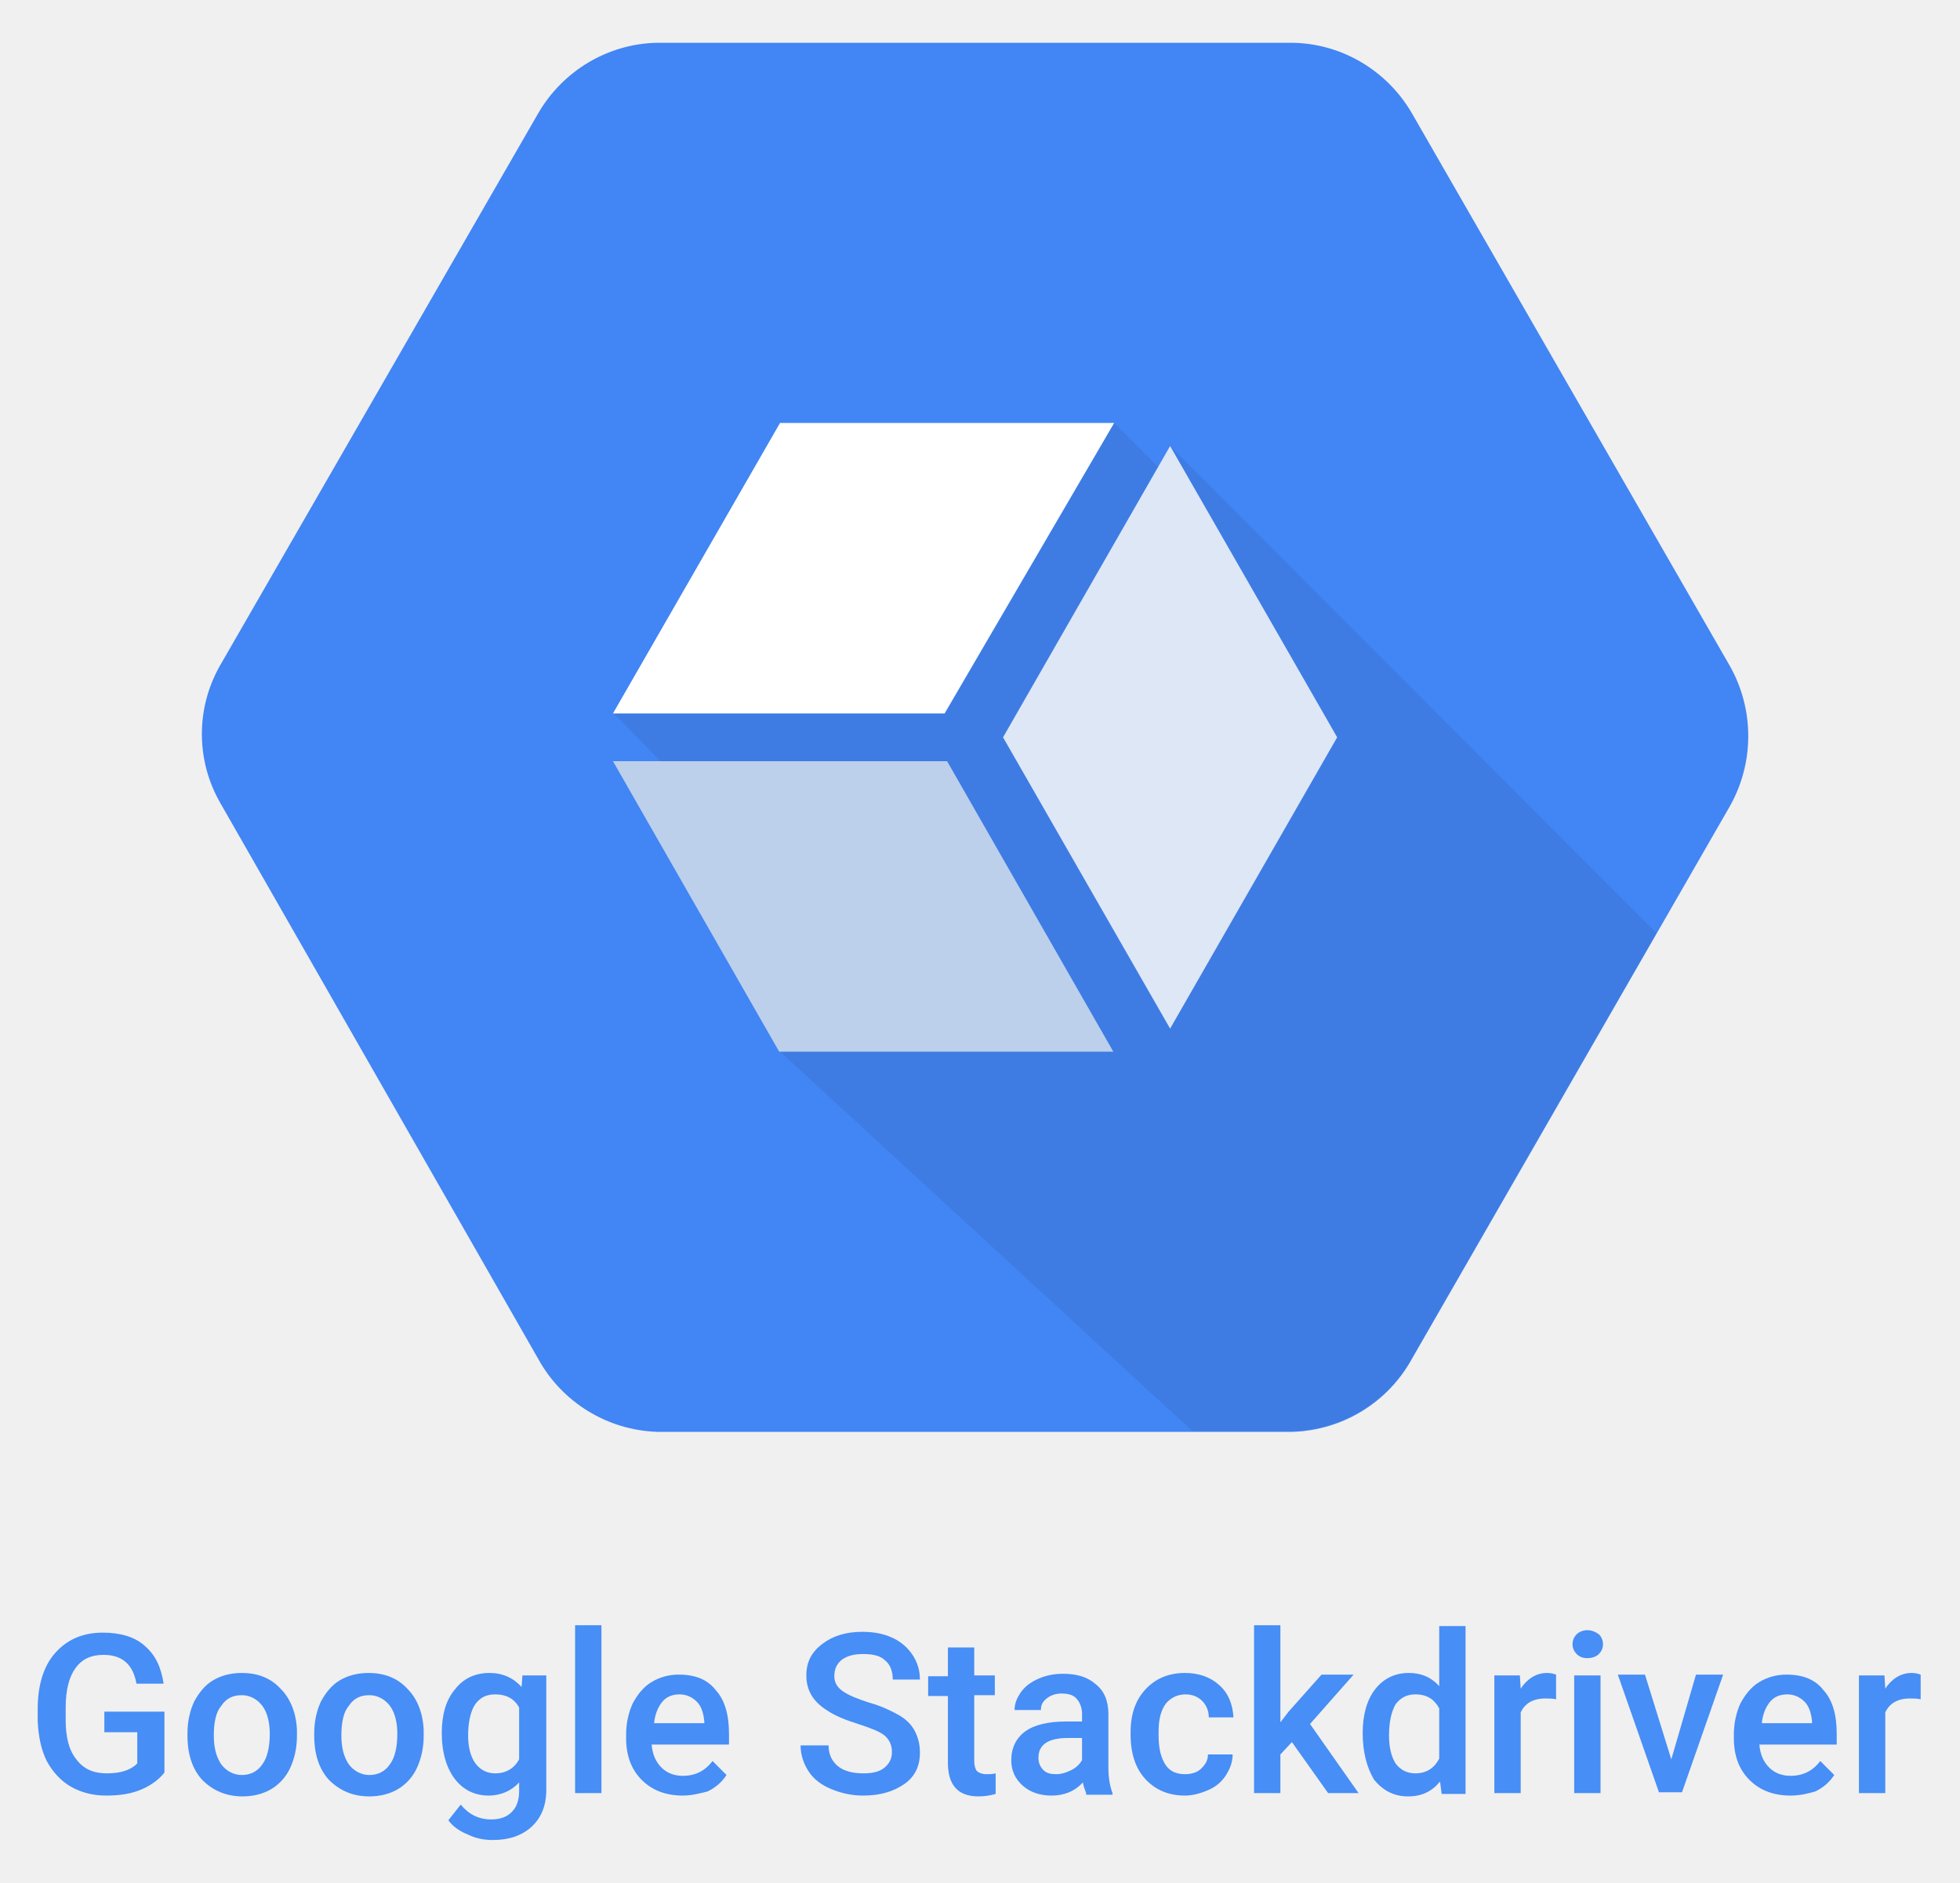
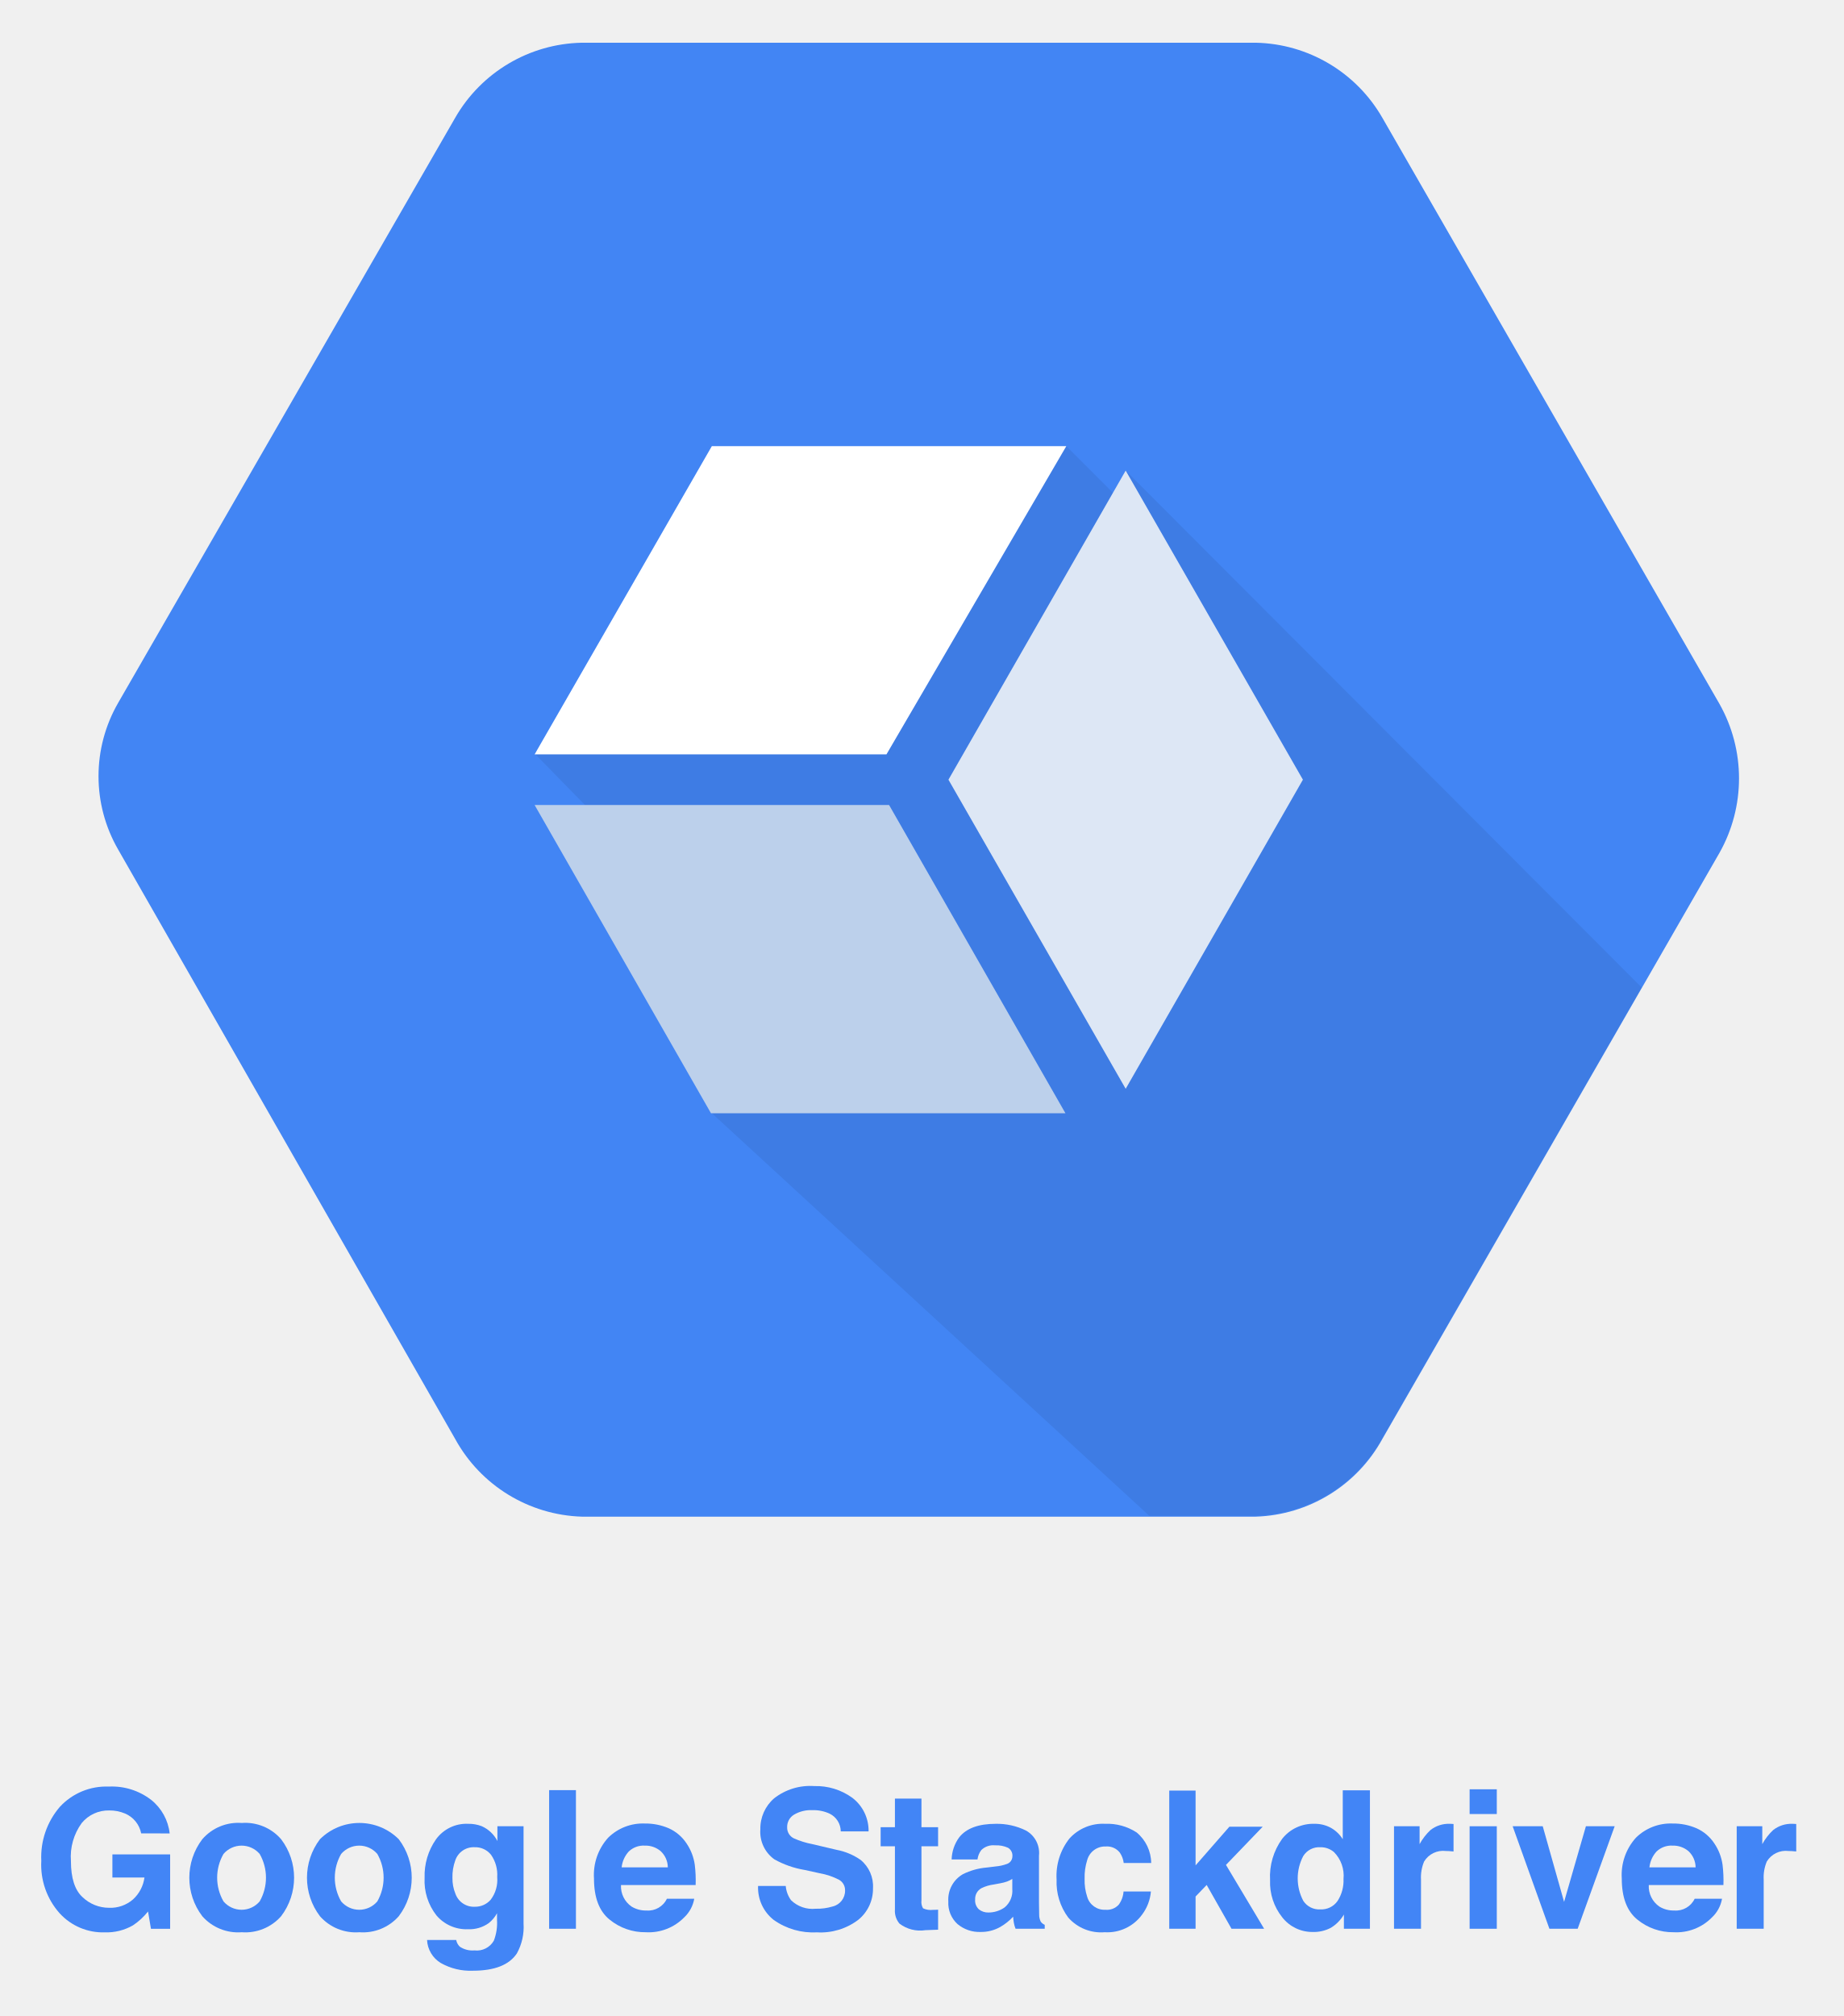
- <svg xmlns="http://www.w3.org/2000/svg" version="1.1" id="Layer_1" x="0px" y="0px" viewBox="25.42 4.6 238.16 228.8" style="enable-background:new 0 0 288 234;" xml:space="preserve">
-   <style type="text/css">
- 	.st0{fill:#478EF6;}
- 	.st1{fill:#4285F4;}
- 	.st2{opacity:7.000000e-02;enable-background:new    ;}
- 	.st3{fill:#FFFFFF;}
- 	.st4{fill:#DDE7F5;}
- 	.st5{fill:#BCD0EB;}
- </style>
-   <g>
-     <path class="st0" d="M45.4,220c-0.7,0.9-1.7,1.6-2.9,2.1s-2.6,0.7-4.2,0.7c-1.6,0-3.1-0.4-4.3-1.1c-1.2-0.7-2.2-1.8-2.9-3.1   c-0.7-1.4-1-3-1.1-4.8v-1.5c0-2.9,0.7-5.2,2.1-6.8c1.4-1.6,3.3-2.5,5.8-2.5c2.1,0,3.9,0.5,5.1,1.6c1.3,1.1,2,2.6,2.3,4.6h-3.3   c-0.4-2.3-1.7-3.5-4-3.5c-1.5,0-2.6,0.5-3.4,1.6c-0.8,1.1-1.2,2.7-1.2,4.8v1.5c0,2.1,0.4,3.7,1.3,4.8c0.9,1.2,2.1,1.7,3.7,1.7   c1.7,0,2.9-0.4,3.7-1.2v-3.8h-4v-2.5h7.3V220z" />
-     <path class="st0" d="M48.2,215.2c0-1.4,0.3-2.7,0.8-3.8c0.6-1.1,1.3-2,2.3-2.6s2.2-0.9,3.5-0.9c1.9,0,3.5,0.6,4.7,1.9   c1.2,1.2,1.9,2.9,2,5l0,0.8c0,1.4-0.3,2.7-0.8,3.8c-0.5,1.1-1.3,2-2.3,2.6c-1,0.6-2.2,0.9-3.5,0.9c-2,0-3.6-0.7-4.9-2   c-1.2-1.3-1.8-3.1-1.8-5.4V215.2z M51.4,215.5c0,1.5,0.3,2.6,0.9,3.5c0.6,0.8,1.5,1.3,2.5,1.3s1.9-0.4,2.5-1.3   c0.6-0.8,0.9-2.1,0.9-3.7c0-1.4-0.3-2.6-0.9-3.4c-0.6-0.8-1.5-1.3-2.5-1.3c-1.1,0-1.9,0.4-2.5,1.3   C51.7,212.6,51.4,213.8,51.4,215.5z" />
-     <path class="st0" d="M63.6,215.2c0-1.4,0.3-2.7,0.8-3.8c0.6-1.1,1.3-2,2.3-2.6s2.2-0.9,3.5-0.9c1.9,0,3.5,0.6,4.7,1.9   c1.2,1.2,1.9,2.9,2,5l0,0.8c0,1.4-0.3,2.7-0.8,3.8c-0.5,1.1-1.3,2-2.3,2.6c-1,0.6-2.2,0.9-3.5,0.9c-2,0-3.6-0.7-4.9-2   c-1.2-1.3-1.8-3.1-1.8-5.4V215.2z M66.9,215.5c0,1.5,0.3,2.6,0.9,3.5c0.6,0.8,1.5,1.3,2.5,1.3s1.9-0.4,2.5-1.3   c0.6-0.8,0.9-2.1,0.9-3.7c0-1.4-0.3-2.6-0.9-3.4c-0.6-0.8-1.5-1.3-2.5-1.3c-1.1,0-1.9,0.4-2.5,1.3   C67.2,212.6,66.9,213.8,66.9,215.5z" />
-     <path class="st0" d="M79.1,215.2c0-2.2,0.5-4,1.6-5.3c1-1.3,2.4-2,4.2-2c1.6,0,2.9,0.6,3.9,1.7l0.1-1.4h2.9v13.9   c0,1.9-0.6,3.4-1.8,4.5c-1.2,1.1-2.8,1.6-4.7,1.6c-1.1,0-2.1-0.2-3.1-0.7c-1-0.4-1.8-1-2.3-1.7l1.5-1.9c1,1.2,2.2,1.8,3.7,1.8   c1.1,0,1.9-0.3,2.5-0.9c0.6-0.6,0.9-1.4,0.9-2.6v-1c-0.9,1-2.2,1.6-3.7,1.6c-1.7,0-3.1-0.7-4.1-2S79.1,217.6,79.1,215.2z    M82.3,215.5c0,1.4,0.3,2.6,0.9,3.4c0.6,0.8,1.4,1.2,2.4,1.2c1.3,0,2.3-0.6,2.9-1.7v-6.3c-0.6-1.1-1.6-1.6-2.9-1.6   c-1.1,0-1.9,0.4-2.5,1.3C82.6,212.6,82.3,213.9,82.3,215.5z" />
-     <path class="st0" d="M98.5,222.5h-3.2v-20.4h3.2V222.5z" />
-     <path class="st0" d="M108.4,222.8c-2,0-3.7-0.6-5-1.9c-1.3-1.3-1.9-3-1.9-5.1v-0.4c0-1.4,0.3-2.7,0.8-3.8c0.6-1.1,1.3-2,2.3-2.6   s2.1-0.9,3.3-0.9c2,0,3.5,0.6,4.5,1.9c1.1,1.2,1.6,3,1.6,5.3v1.3h-9.4c0.1,1.2,0.5,2.1,1.2,2.8s1.6,1,2.6,1c1.5,0,2.7-0.6,3.6-1.8   l1.7,1.7c-0.6,0.9-1.3,1.5-2.3,2C110.6,222.5,109.5,222.8,108.4,222.8z M108,210.5c-0.9,0-1.6,0.3-2.1,0.9c-0.5,0.6-0.9,1.5-1,2.6   h6.1v-0.2c-0.1-1.1-0.4-1.9-0.9-2.4S108.9,210.5,108,210.5z" />
-     <path class="st0" d="M133.8,217.5c0-0.8-0.3-1.5-0.9-2s-1.7-0.9-3.2-1.4c-1.6-0.5-2.8-1-3.7-1.6c-1.8-1.1-2.6-2.5-2.6-4.3   c0-1.6,0.6-2.8,1.9-3.8s2.9-1.5,4.9-1.5c1.3,0,2.5,0.2,3.6,0.7c1.1,0.5,1.9,1.2,2.5,2.1c0.6,0.9,0.9,1.9,0.9,3h-3.3   c0-1-0.3-1.8-0.9-2.3c-0.6-0.6-1.5-0.8-2.7-0.8c-1.1,0-1.9,0.2-2.6,0.7c-0.6,0.5-0.9,1.1-0.9,2c0,0.7,0.3,1.3,1,1.8   c0.7,0.5,1.7,0.9,3.2,1.4c1.5,0.4,2.7,1,3.6,1.5s1.6,1.2,2,2s0.6,1.6,0.6,2.6c0,1.6-0.6,2.9-1.9,3.8s-2.9,1.4-5,1.4   c-1.4,0-2.7-0.3-3.9-0.8c-1.2-0.5-2.1-1.2-2.7-2.1c-0.6-0.9-1-2-1-3.2h3.4c0,1.1,0.4,1.9,1.1,2.5c0.7,0.6,1.8,0.9,3.1,0.9   c1.2,0,2-0.2,2.6-0.7C133.5,218.9,133.8,218.3,133.8,217.5z" />
-     <path class="st0" d="M143.8,204.7v3.5h2.5v2.4h-2.5v8c0,0.5,0.1,0.9,0.3,1.2c0.2,0.2,0.6,0.4,1.2,0.4c0.4,0,0.7,0,1.1-0.1v2.5   c-0.7,0.2-1.4,0.3-2.1,0.3c-2.5,0-3.7-1.4-3.7-4.1v-8.1h-2.4v-2.4h2.4v-3.5H143.8z" />
-     <path class="st0" d="M157.4,222.5c-0.1-0.3-0.3-0.7-0.4-1.3c-1,1.1-2.3,1.6-3.8,1.6c-1.4,0-2.6-0.4-3.5-1.2s-1.4-1.8-1.4-3.1   c0-1.5,0.6-2.7,1.7-3.5c1.1-0.8,2.8-1.2,4.9-1.2h2v-0.9c0-0.7-0.2-1.3-0.6-1.8s-1-0.7-1.9-0.7c-0.7,0-1.3,0.2-1.8,0.6   s-0.7,0.8-0.7,1.4h-3.2c0-0.8,0.3-1.5,0.8-2.2c0.5-0.7,1.2-1.2,2.1-1.6c0.9-0.4,1.9-0.6,3-0.6c1.7,0,3,0.4,4,1.3   c1,0.8,1.5,2,1.5,3.6v6.5c0,1.3,0.2,2.3,0.5,3.1v0.2H157.4z M153.8,220.2c0.6,0,1.2-0.2,1.8-0.5c0.6-0.3,1-0.7,1.3-1.2v-2.7h-1.7   c-1.2,0-2.1,0.2-2.7,0.6c-0.6,0.4-0.9,1-0.9,1.8c0,0.6,0.2,1.1,0.6,1.5S153.1,220.2,153.8,220.2z" />
-     <path class="st0" d="M169.4,220.2c0.8,0,1.5-0.2,2-0.7c0.5-0.5,0.8-1,0.8-1.7h3c0,0.9-0.3,1.7-0.8,2.5c-0.5,0.8-1.2,1.4-2.1,1.8   s-1.9,0.7-2.9,0.7c-2,0-3.6-0.7-4.8-2c-1.2-1.3-1.8-3.1-1.8-5.4v-0.3c0-2.2,0.6-3.9,1.8-5.2c1.2-1.3,2.8-2,4.8-2   c1.7,0,3.1,0.5,4.2,1.5c1.1,1,1.6,2.3,1.7,3.9h-3c0-0.8-0.3-1.5-0.8-2c-0.5-0.5-1.2-0.8-2-0.8c-1,0-1.8,0.4-2.4,1.1   c-0.6,0.8-0.9,1.9-0.9,3.4v0.5c0,1.6,0.3,2.7,0.8,3.5C167.5,219.8,168.3,220.2,169.4,220.2z" />
-     <path class="st0" d="M182.4,216.3l-1.4,1.5v4.7h-3.2v-20.4h3.2v11.8l1-1.3l4-4.5h3.9l-5.3,6l5.9,8.4h-3.7L182.4,216.3z" />
-     <path class="st0" d="M191,215.2c0-2.2,0.5-4,1.5-5.3c1-1.3,2.4-2,4.1-2c1.5,0,2.7,0.5,3.7,1.6v-7.3h3.2v20.4h-2.9l-0.2-1.5   c-1,1.2-2.2,1.8-3.9,1.8c-1.7,0-3-0.7-4.1-2C191.5,219.4,191,217.5,191,215.2z M194.2,215.5c0,1.5,0.3,2.6,0.8,3.4   c0.6,0.8,1.4,1.2,2.4,1.2c1.3,0,2.3-0.6,2.9-1.8v-6.1c-0.6-1.1-1.5-1.7-2.9-1.7c-1,0-1.8,0.4-2.4,1.2   C194.5,212.6,194.2,213.8,194.2,215.5z" />
-     <path class="st0" d="M214.5,211.1c-0.4-0.1-0.9-0.1-1.3-0.1c-1.5,0-2.5,0.6-3,1.7v9.8h-3.2v-14.3h3.1l0.1,1.6   c0.8-1.2,1.9-1.9,3.2-1.9c0.5,0,0.8,0.1,1.1,0.2L214.5,211.1z" />
-     <path class="st0" d="M216.5,204.4c0-0.5,0.2-0.9,0.5-1.2c0.3-0.3,0.8-0.5,1.3-0.5s1,0.2,1.4,0.5c0.3,0.3,0.5,0.7,0.5,1.2   c0,0.5-0.2,0.9-0.5,1.2s-0.8,0.5-1.4,0.5s-1-0.2-1.3-0.5S216.5,204.9,216.5,204.4z M219.9,222.5h-3.2v-14.3h3.2V222.5z" />
-     <path class="st0" d="M228.5,218.4l3-10.3h3.3l-5,14.3h-2.8l-5-14.3h3.3L228.5,218.4z" />
-     <path class="st0" d="M243,222.8c-2,0-3.7-0.6-5-1.9c-1.3-1.3-1.9-3-1.9-5.1v-0.4c0-1.4,0.3-2.7,0.8-3.8c0.6-1.1,1.3-2,2.3-2.6   s2.1-0.9,3.3-0.9c2,0,3.5,0.6,4.5,1.9c1.1,1.2,1.6,3,1.6,5.3v1.3h-9.4c0.1,1.2,0.5,2.1,1.2,2.8s1.6,1,2.6,1c1.5,0,2.7-0.6,3.6-1.8   l1.7,1.7c-0.6,0.9-1.3,1.5-2.3,2C245.3,222.5,244.2,222.8,243,222.8z M242.6,210.5c-0.9,0-1.6,0.3-2.1,0.9c-0.5,0.6-0.9,1.5-1,2.6   h6.1v-0.2c-0.1-1.1-0.4-1.9-0.9-2.4S243.5,210.5,242.6,210.5z" />
-     <path class="st0" d="M258.8,211.1c-0.4-0.1-0.9-0.1-1.3-0.1c-1.5,0-2.5,0.6-3,1.7v9.8h-3.2v-14.3h3.1l0.1,1.6   c0.8-1.2,1.9-1.9,3.2-1.9c0.5,0,0.8,0.1,1.1,0.2L258.8,211.1z" />
-   </g>
-   <g>
-     <path class="st1" d="M235.6,85.5L197,18.4c-3-5.2-8.5-8.5-14.5-8.6h-77.2c-6,0.1-11.5,3.4-14.5,8.6l-38.6,67c-3,5.2-3,11.6,0,16.8   l38.6,67.5c2.9,5.3,8.4,8.7,14.5,8.9h77.2c6.1-0.2,11.6-3.6,14.5-8.9l38.6-67.1C238.6,97.3,238.6,90.8,235.6,85.5z" />
-     <path class="st2" d="M167.6,58.8l-0.7,3.3l-6.1-6.1l-36.7,5.5L99.9,91.2l8.8,9l-7.7-2.1l19.1,34.2l50.2,46.2h12.2   c6.1-0.2,11.6-3.6,14.5-8.9l29.7-51.6L167.6,58.8z" />
-     <polygon class="st4" points="187.9,94.2 167.6,58.8 147.3,94.2 167.6,129.6  " />
-     <polygon class="st5" points="99.9,97.1 120.1,132.4 160.7,132.4 140.5,97.1  " />
-     <polygon class="st3" points="140.2,91.3 160.8,56 120.2,56 99.9,91.3  " />
+ <svg xmlns="http://www.w3.org/2000/svg" id="Layer_1" data-name="Layer 1" viewBox="40.66 1.64 211.12 230.88">
+   <defs>
+     <style>.cls-1{fill:#4285f4;}.cls-2{opacity:0.07;}.cls-2,.cls-6{isolation:isolate;}.cls-3{fill:#dde7f5;}.cls-4{fill:#bcd0eb;}.cls-5{fill:#fff;}.cls-7{fill:#4285f6;}</style>
+   </defs>
+   <path class="cls-1" d="M237.594,82.233l-38.6-67.1a17.121,17.121,0,0,0-14.5-8.6h-77.2a17.121,17.121,0,0,0-14.5,8.6l-38.6,67a16.805,16.805,0,0,0,0,16.8l38.6,67.5a17.155,17.155,0,0,0,14.5,8.9h77.2a17.155,17.155,0,0,0,14.5-8.9l38.6-67.1A17.37,17.37,0,0,0,237.594,82.233Z" />
+   <path class="cls-2" d="M169.594,55.533l-.7,3.3-6.1-6.1-36.7,5.5-24.2,29.7,8.8,9-7.7-2.1,19.1,34.2,50.2,46.2h12.2a17.155,17.155,0,0,0,14.5-8.9l29.7-51.6Z" />
+   <polygon class="cls-3" points="189.894 90.933 169.594 55.533 149.294 90.933 169.594 126.333 189.894 90.933" />
+   <polygon class="cls-4" points="101.894 93.833 122.094 129.133 162.694 129.133 142.494 93.833 101.894 93.833" />
+   <polygon class="cls-5" points="142.194 88.033 162.794 52.733 122.194 52.733 101.894 88.033 142.194 88.033" />
+   <g id="svg_12" data-name="svg 12" class="cls-6">
+     <path class="cls-7" d="M56.83,211.607a3.112,3.112,0,0,0-1.842-2.273,4.536,4.536,0,0,0-1.82-.355,3.955,3.955,0,0,0-3.151,1.447,6.555,6.555,0,0,0-1.233,4.348q0,2.924,1.335,4.139a4.389,4.389,0,0,0,3.038,1.215,3.937,3.937,0,0,0,2.735-.957,4.136,4.136,0,0,0,1.314-2.51H53.534v-2.65h6.613v8.52H57.95l-.334-1.982a7.556,7.556,0,0,1-1.724,1.588,6.074,6.074,0,0,1-3.231.805,6.716,6.716,0,0,1-5.17-2.186,8.332,8.332,0,0,1-2.101-6.006,8.811,8.811,0,0,1,2.122-6.18,7.23,7.23,0,0,1,5.612-2.324,7.346,7.346,0,0,1,4.864,1.533,5.713,5.713,0,0,1,2.105,3.83Z" />
+     <path class="cls-7" d="M72.858,221.094a5.465,5.465,0,0,1-4.513,1.834,5.466,5.466,0,0,1-4.514-1.834,7.286,7.286,0,0,1,0-8.82,5.43,5.43,0,0,1,4.514-1.861,5.429,5.429,0,0,1,4.513,1.861,7.284,7.284,0,0,1,0,8.82Zm-2.456-1.697a5.482,5.482,0,0,0,0-5.438,2.73,2.73,0,0,0-4.142,0,5.444,5.444,0,0,0,0,5.438,2.719,2.719,0,0,0,4.142,0Z" />
+     <path class="cls-7" d="M86.333,221.094a5.465,5.465,0,0,1-4.513,1.834,5.465,5.465,0,0,1-4.513-1.834,7.286,7.286,0,0,1,0-8.82,6.402,6.402,0,0,1,9.026,0,7.286,7.286,0,0,1,0,8.82Zm-2.456-1.697a5.482,5.482,0,0,0,0-5.438,2.73,2.73,0,0,0-4.142,0,5.447,5.447,0,0,0,0,5.438,2.719,2.719,0,0,0,4.142,0Z" />
+     <path class="cls-7" d="M95.825,210.777a3.697,3.697,0,0,1,1.807,1.703v-1.691h2.995v11.137a6.237,6.237,0,0,1-.765,3.426q-1.315,1.983-5.042,1.982a6.877,6.877,0,0,1-3.673-.883,3.261,3.261,0,0,1-1.573-2.639h3.339a1.39,1.39,0,0,0,.42.775,2.598,2.598,0,0,0,1.669.42,2.244,2.244,0,0,0,2.219-1.109,5.626,5.626,0,0,0,.366-2.393V220.752a3.712,3.712,0,0,1-.947,1.131,3.814,3.814,0,0,1-2.381.701,4.501,4.501,0,0,1-3.614-1.59,6.419,6.419,0,0,1-1.352-4.303,7.265,7.265,0,0,1,1.302-4.4,4.3,4.3,0,0,1,3.69-1.781A4.07,4.07,0,0,1,95.825,210.777Zm1.045,8.418a3.77,3.77,0,0,0,.74-2.59,3.98,3.98,0,0,0-.703-2.543,2.296,2.296,0,0,0-1.883-.871,2.218,2.218,0,0,0-2.22,1.518,5.405,5.405,0,0,0-.322,1.994,4.562,4.562,0,0,0,.343,1.82,2.238,2.238,0,0,0,2.231,1.486A2.356,2.356,0,0,0,96.871,219.195Z" />
+     <path class="cls-7" d="M106.627,222.529h-3.07v-15.877h3.07Z" />
+     <path class="cls-7" d="M117.272,211.027a4.776,4.776,0,0,1,2.029,1.736,5.761,5.761,0,0,1,.936,2.428,15.021,15.021,0,0,1,.101,2.33h-8.551a2.815,2.815,0,0,0,1.228,2.477,3.116,3.116,0,0,0,1.693.441,2.38,2.38,0,0,0,2.336-1.346h3.134a3.827,3.827,0,0,1-1.138,2.121,5.703,5.703,0,0,1-4.417,1.713,6.4,6.4,0,0,1-4.136-1.443q-1.792-1.444-1.792-4.701a6.352,6.352,0,0,1,1.618-4.678,5.658,5.658,0,0,1,4.198-1.629A6.678,6.678,0,0,1,117.272,211.027Zm-4.592,2.65a3.191,3.191,0,0,0-.818,1.818h5.289a2.561,2.561,0,0,0-.818-1.855,2.691,2.691,0,0,0-1.821-.633A2.44,2.44,0,0,0,112.68,213.678Z" />
+     <path class="cls-7" d="M130.657,217.629a3.228,3.228,0,0,0,.605,1.627,3.524,3.524,0,0,0,2.826.98,6.093,6.093,0,0,0,1.947-.26,1.847,1.847,0,0,0,1.418-1.842,1.357,1.357,0,0,0-.694-1.217,7.608,7.608,0,0,0-2.205-.744l-1.719-.377a10.71,10.71,0,0,1-3.481-1.217,3.87,3.87,0,0,1-1.605-3.436,4.566,4.566,0,0,1,1.57-3.545,6.699,6.699,0,0,1,4.612-1.41,7.075,7.075,0,0,1,4.335,1.33,4.731,4.731,0,0,1,1.881,3.861h-3.188a2.273,2.273,0,0,0-1.281-2.035,4.388,4.388,0,0,0-1.977-.398,3.755,3.755,0,0,0-2.098.518,1.632,1.632,0,0,0-.784,1.443,1.36,1.36,0,0,0,.772,1.27,9.594,9.594,0,0,0,2.109.658l2.787.656a7.098,7.098,0,0,1,2.746,1.152,3.887,3.887,0,0,1,1.419,3.242,4.558,4.558,0,0,1-1.682,3.615,7.108,7.108,0,0,1-4.752,1.438,7.772,7.772,0,0,1-4.932-1.416,4.688,4.688,0,0,1-1.796-3.895Z" />
+     <path class="cls-7" d="M141.527,213.084v-2.188h1.637v-3.275h3.038v3.275h1.906v2.188h-1.906v6.203a1.4,1.4,0,0,0,.183.9,2.03,2.03,0,0,0,1.12.178q.141,0,.296-.006c.104-.004.207-.01.308-.016v2.293l-1.454.055a3.9,3.9,0,0,1-2.973-.754,2.246,2.246,0,0,1-.518-1.627V213.084Z" />
+     <path class="cls-7" d="M154.729,215.389a4.896,4.896,0,0,0,1.227-.27.925.925,0,0,0,.662-.873,1.033,1.033,0,0,0-.508-.996,3.202,3.202,0,0,0-1.49-.275,1.956,1.956,0,0,0-1.562.539,2.224,2.224,0,0,0-.438,1.078h-2.962a4.49,4.49,0,0,1,.866-2.531q1.222-1.553,4.197-1.551a7.48,7.48,0,0,1,3.439.764,2.933,2.933,0,0,1,1.504,2.887v5.387q0,.56.021,1.355a1.715,1.715,0,0,0,.184.82,1.111,1.111,0,0,0,.452.355v.451h-3.339a3.385,3.385,0,0,1-.194-.668c-.036-.207-.064-.445-.086-.711a6.282,6.282,0,0,1-1.474,1.174,4.451,4.451,0,0,1-2.254.572,3.895,3.895,0,0,1-2.648-.91,3.238,3.238,0,0,1-1.046-2.58,3.343,3.343,0,0,1,1.683-3.135,7.5,7.5,0,0,1,2.713-.754Zm1.878,1.432a3.42,3.42,0,0,1-.596.297,5.115,5.115,0,0,1-.824.211l-.699.129a4.576,4.576,0,0,0-1.41.42,1.4,1.4,0,0,0-.726,1.303,1.363,1.363,0,0,0,.442,1.137,1.691,1.691,0,0,0,1.078.35,3.204,3.204,0,0,0,1.854-.582,2.461,2.461,0,0,0,.881-2.121Z" />
+     <path class="cls-7" d="M169.37,215a2.719,2.719,0,0,0-.442-1.184,1.856,1.856,0,0,0-1.608-.711,2.12,2.12,0,0,0-2.128,1.539,6.406,6.406,0,0,0-.302,2.17,5.881,5.881,0,0,0,.302,2.074,2.054,2.054,0,0,0,2.073,1.465,1.826,1.826,0,0,0,1.533-.582,2.875,2.875,0,0,0,.551-1.508h3.135a5.137,5.137,0,0,1-1.014,2.65,4.925,4.925,0,0,1-4.28,2.014,5.007,5.007,0,0,1-4.173-1.68,6.786,6.786,0,0,1-1.337-4.357,6.886,6.886,0,0,1,1.477-4.701,5.143,5.143,0,0,1,4.076-1.68,6.145,6.145,0,0,1,3.617.99,4.607,4.607,0,0,1,1.666,3.5Z" />
+     <path class="cls-7" d="M174.584,206.707h3.016v8.564l3.872-4.43h3.817l-4.208,4.375,4.371,7.312h-3.736l-2.845-5.016-1.271,1.322v3.693h-3.016Z" />
+     <path class="cls-7" d="M193.111,210.977a3.737,3.737,0,0,1,1.347,1.299v-5.602h3.113V222.529h-2.983v-1.627a4.332,4.332,0,0,1-1.498,1.52,4.195,4.195,0,0,1-2.09.475,4.364,4.364,0,0,1-3.463-1.664,6.394,6.394,0,0,1-1.405-4.271,7.348,7.348,0,0,1,1.384-4.729,4.504,4.504,0,0,1,3.7-1.723A3.783,3.783,0,0,1,193.111,210.977Zm.754,8.365a4.277,4.277,0,0,0,.679-2.51,3.847,3.847,0,0,0-1.088-3.08,2.333,2.333,0,0,0-1.551-.561A2.154,2.154,0,0,0,189.928,214.209a5.489,5.489,0,0,0,.011,5.127,2.167,2.167,0,0,0,1.944.975A2.265,2.265,0,0,0,193.865,219.342Z" />
+     <path class="cls-7" d="M206.882,210.514q.059.006.264.018v3.145c-.193-.021-.366-.035-.517-.043-.151-.008-.272-.012-.366-.012a2.546,2.546,0,0,0-2.488,1.207,4.689,4.689,0,0,0-.355,2.09v5.611h-3.092V210.789h2.93v2.047a6.506,6.506,0,0,1,1.239-1.605,3.374,3.374,0,0,1,2.24-.721C206.794,210.51,206.843,210.51,206.882,210.514Z" />
+     <path class="cls-7" d="M212.101,209.389h-3.113v-2.832h3.113Zm-3.113,1.4h3.113V222.529h-3.113Z" />
+     <path class="cls-7" d="M222.307,210.789h3.296l-4.239,11.74h-3.237l-4.21-11.74h3.446l2.445,8.66Z" />
+     <path class="cls-7" d="M234.993,211.027a4.774,4.774,0,0,1,2.029,1.736,5.768,5.768,0,0,1,.936,2.428,15.033,15.033,0,0,1,.101,2.33h-8.551a2.815,2.815,0,0,0,1.228,2.477,3.114,3.114,0,0,0,1.692.441,2.38,2.38,0,0,0,2.337-1.346h3.134a3.829,3.829,0,0,1-1.138,2.121,5.704,5.704,0,0,1-4.418,1.713,6.397,6.397,0,0,1-4.135-1.443q-1.792-1.444-1.792-4.701a6.351,6.351,0,0,1,1.618-4.678,5.658,5.658,0,0,1,4.198-1.629A6.675,6.675,0,0,1,234.993,211.027Zm-4.592,2.65a3.191,3.191,0,0,0-.818,1.818h5.289a2.563,2.563,0,0,0-.818-1.855,2.689,2.689,0,0,0-1.82-.633A2.44,2.44,0,0,0,230.402,213.678Z" />
+     <path class="cls-7" d="M246.134,210.514q.059.006.264.018v3.145c-.194-.021-.367-.035-.518-.043s-.272-.012-.366-.012a2.546,2.546,0,0,0-2.488,1.207,4.689,4.689,0,0,0-.355,2.09v5.611h-3.091V210.789H242.509v2.047a6.484,6.484,0,0,1,1.238-1.605,3.374,3.374,0,0,1,2.24-.721C246.045,210.51,246.094,210.51,246.134,210.514Z" />
  </g>
</svg>
